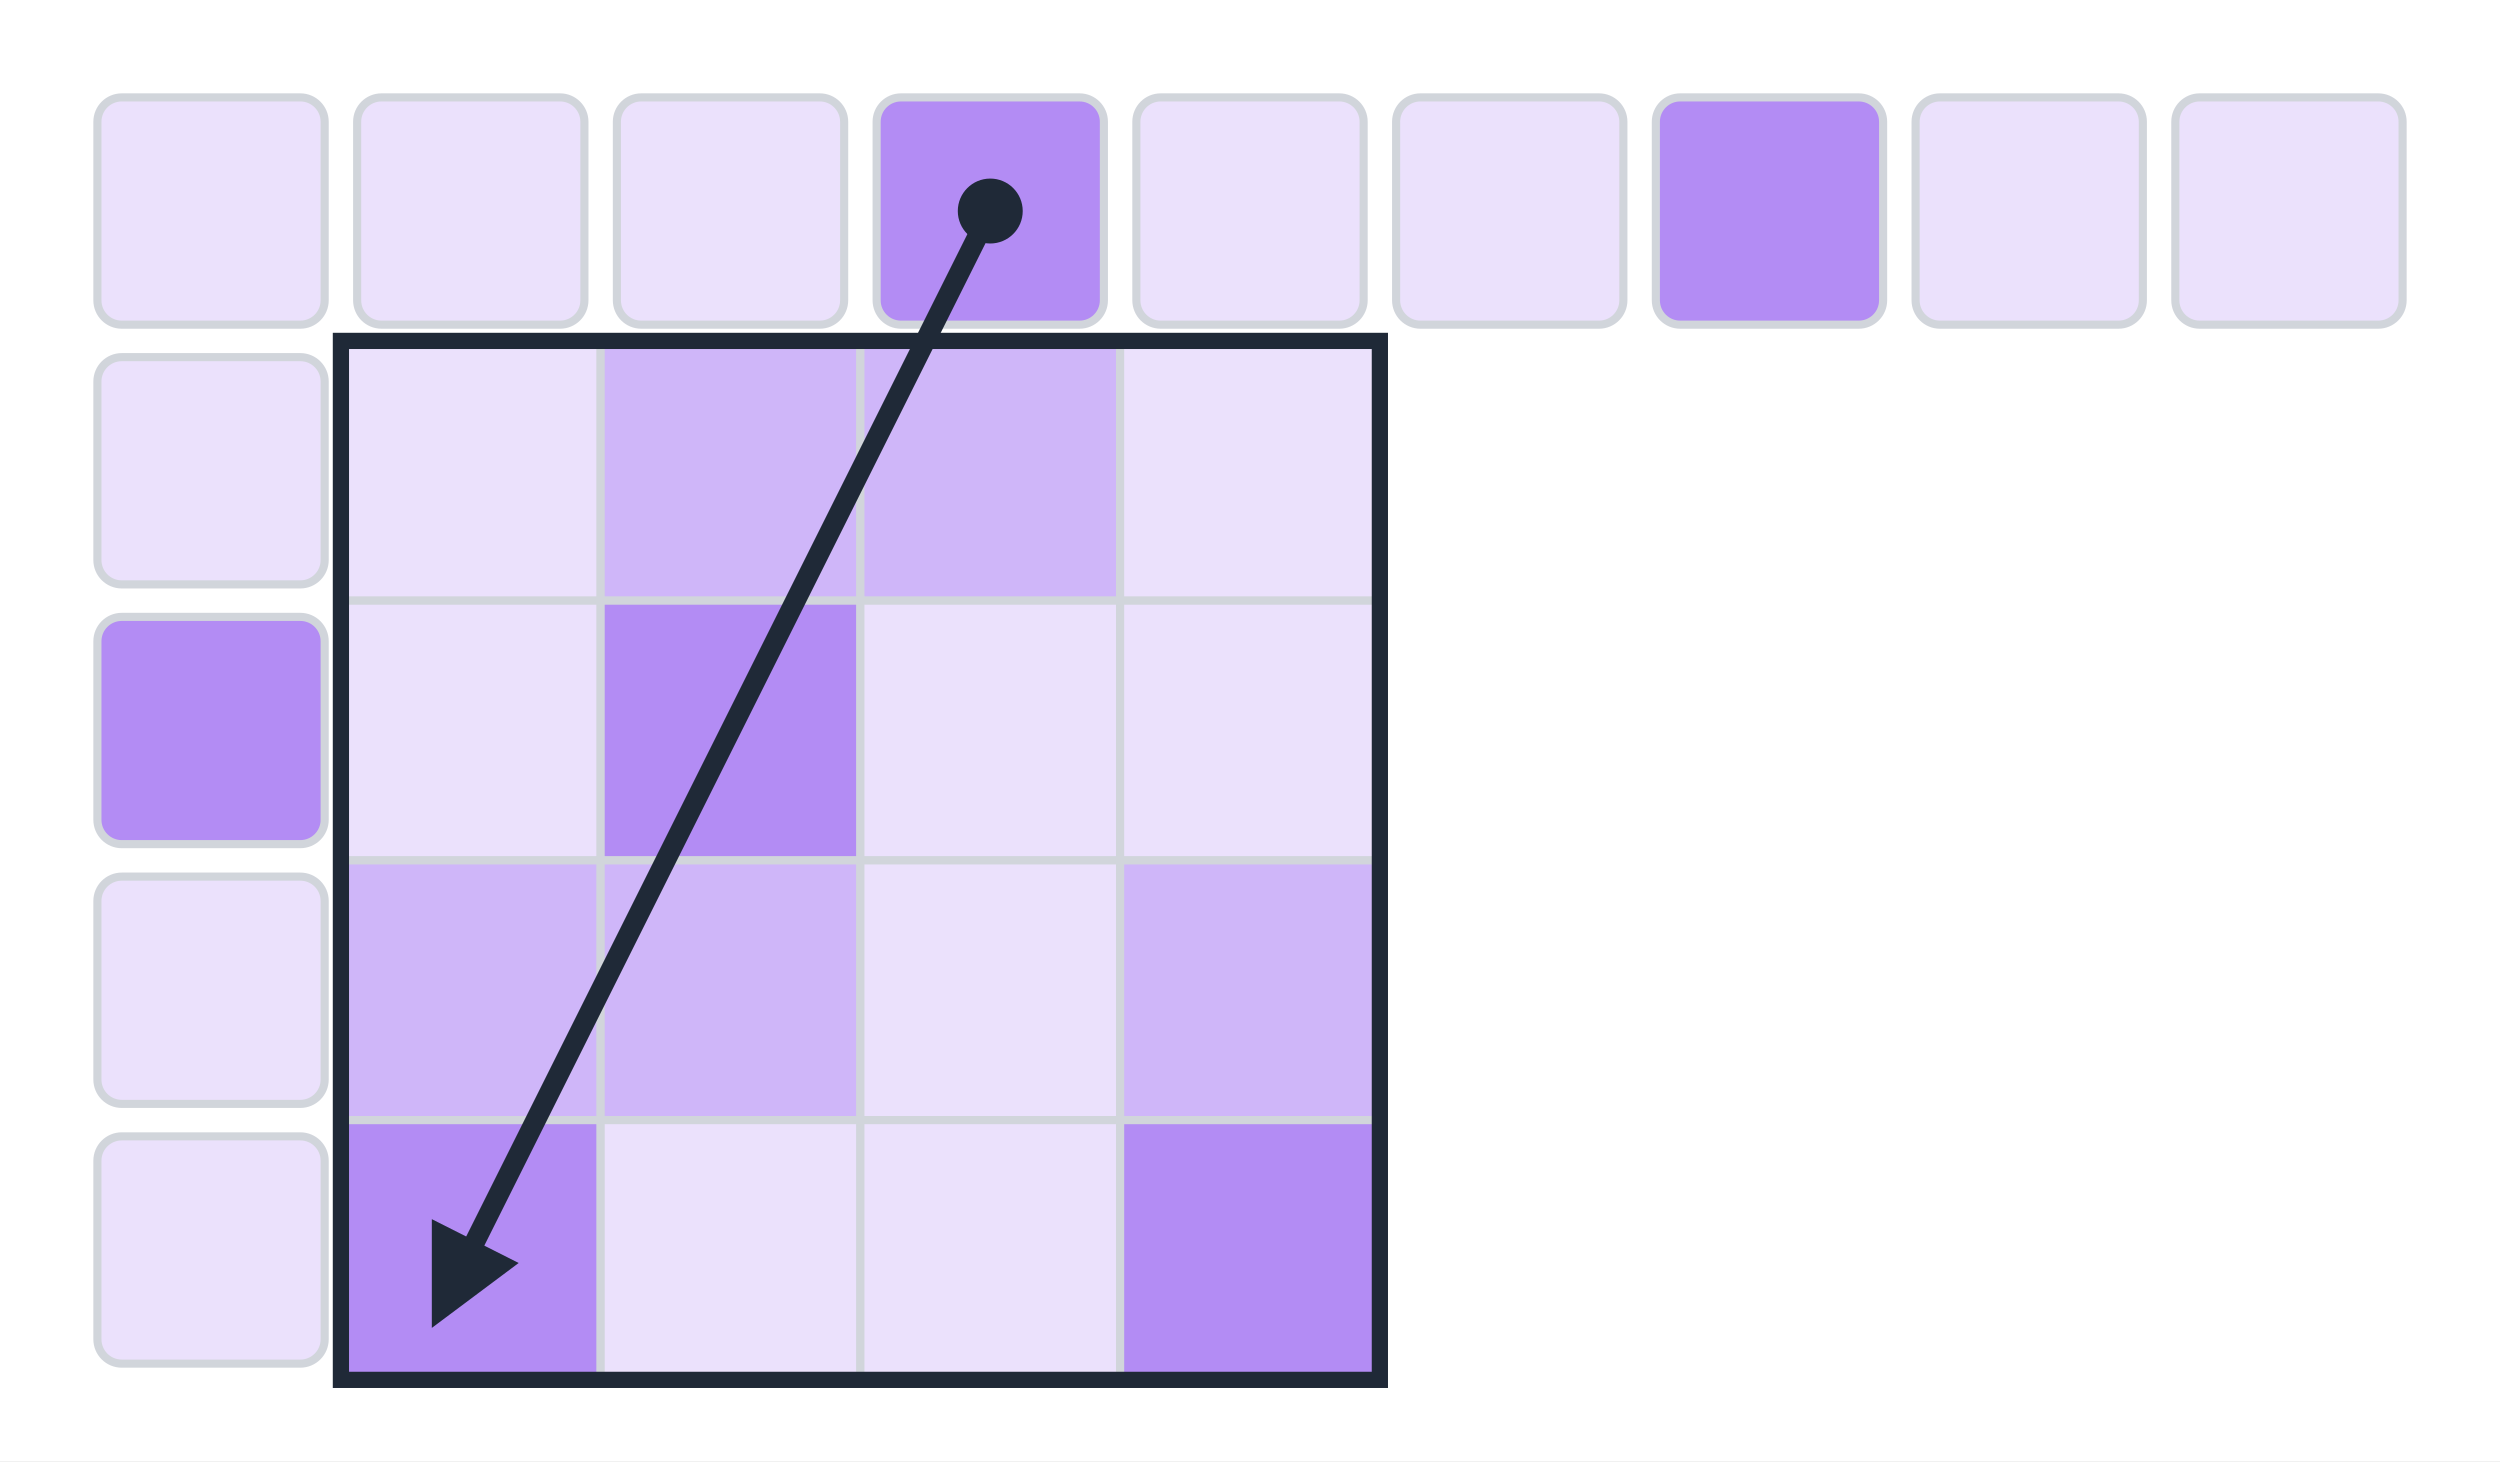
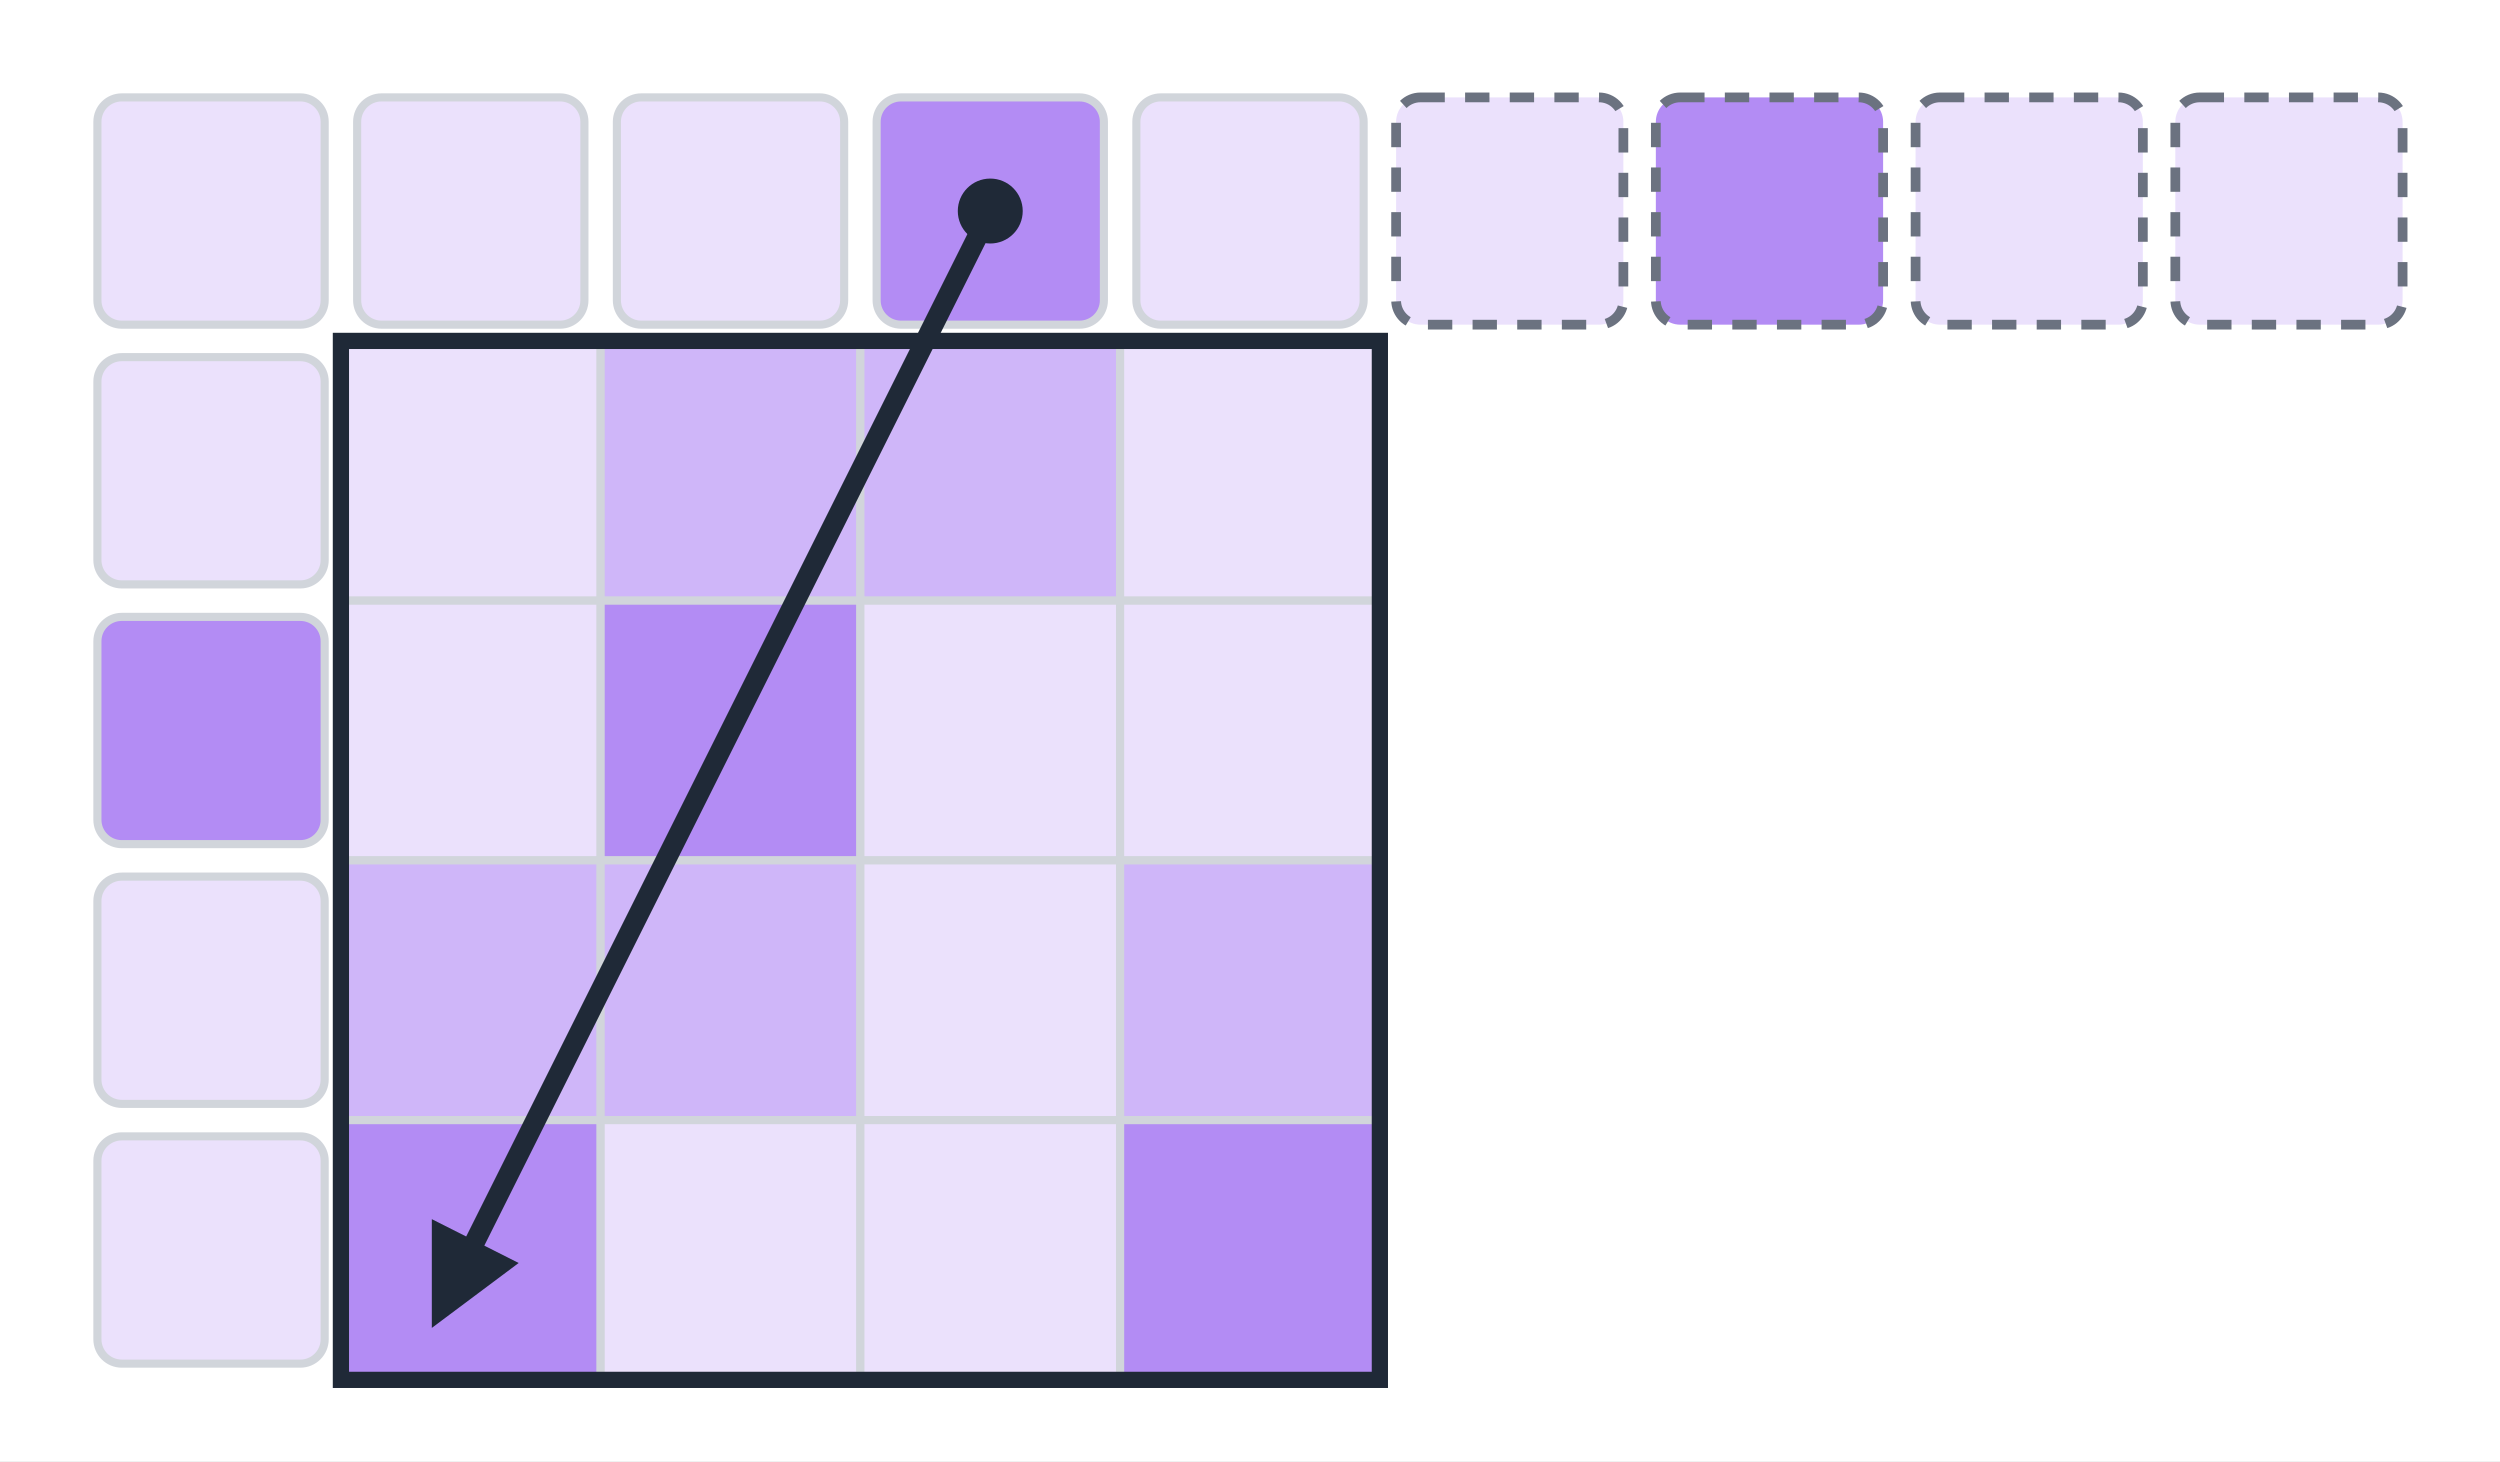
<svg xmlns="http://www.w3.org/2000/svg" viewBox="0 0 308 180" width="308" height="180">
  <rect width="308" height="180" fill="#ffffff" />
  <rect x="12" y="12" width="28" height="28" rx="3" fill="#ffffff" />
  <rect x="12" y="12" width="28" height="28" rx="3" fill="#7c3aed" fill-opacity="0.15" stroke="#d1d5db" stroke-width="1" />
  <rect x="44" y="12" width="28" height="28" rx="3" fill="#ffffff" />
  <rect x="44" y="12" width="28" height="28" rx="3" fill="#7c3aed" fill-opacity="0.15" stroke="#d1d5db" stroke-width="1" />
  <rect x="76" y="12" width="28" height="28" rx="3" fill="#ffffff" />
  <rect x="76" y="12" width="28" height="28" rx="3" fill="#7c3aed" fill-opacity="0.15" stroke="#d1d5db" stroke-width="1" />
  <rect x="108" y="12" width="28" height="28" rx="3" fill="#ffffff" />
  <rect x="108" y="12" width="28" height="28" rx="3" fill="#7c3aed" fill-opacity="0.58" stroke="#d1d5db" stroke-width="1" />
  <rect x="140" y="12" width="28" height="28" rx="3" fill="#ffffff" />
  <rect x="140" y="12" width="28" height="28" rx="3" fill="#7c3aed" fill-opacity="0.15" stroke="#d1d5db" stroke-width="1" />
  <rect x="172" y="12" width="28" height="28" rx="3" fill="#ffffff" />
-   <rect x="172" y="12" width="28" height="28" rx="3" fill="#7c3aed" fill-opacity="0.15" stroke="#d1d5db" stroke-width="1" />
+   <rect x="172" y="12" width="28" height="28" rx="3" fill="#7c3aed" fill-opacity="0.15" stroke="#6b7280" stroke-width="1.2" stroke-dasharray="3 2.5" />
  <rect x="204" y="12" width="28" height="28" rx="3" fill="#ffffff" />
-   <rect x="204" y="12" width="28" height="28" rx="3" fill="#7c3aed" fill-opacity="0.58" stroke="#d1d5db" stroke-width="1" />
+   <rect x="204" y="12" width="28" height="28" rx="3" fill="#7c3aed" fill-opacity="0.58" stroke="#6b7280" stroke-width="1.2" stroke-dasharray="3 2.5" />
  <rect x="236" y="12" width="28" height="28" rx="3" fill="#ffffff" />
-   <rect x="236" y="12" width="28" height="28" rx="3" fill="#7c3aed" fill-opacity="0.15" stroke="#d1d5db" stroke-width="1" />
+   <rect x="236" y="12" width="28" height="28" rx="3" fill="#7c3aed" fill-opacity="0.15" stroke="#6b7280" stroke-width="1.2" stroke-dasharray="3 2.5" />
  <rect x="268" y="12" width="28" height="28" rx="3" fill="#ffffff" />
-   <rect x="268" y="12" width="28" height="28" rx="3" fill="#7c3aed" fill-opacity="0.15" stroke="#d1d5db" stroke-width="1" />
+   <rect x="268" y="12" width="28" height="28" rx="3" fill="#7c3aed" fill-opacity="0.15" stroke="#6b7280" stroke-width="1.2" stroke-dasharray="3 2.5" />
  <rect x="12" y="44" width="28" height="28" rx="3" fill="#ffffff" />
  <rect x="12" y="44" width="28" height="28" rx="3" fill="#7c3aed" fill-opacity="0.15" stroke="#d1d5db" stroke-width="1" />
  <rect x="12" y="76" width="28" height="28" rx="3" fill="#ffffff" />
  <rect x="12" y="76" width="28" height="28" rx="3" fill="#7c3aed" fill-opacity="0.58" stroke="#d1d5db" stroke-width="1" />
  <rect x="12" y="108" width="28" height="28" rx="3" fill="#ffffff" />
  <rect x="12" y="108" width="28" height="28" rx="3" fill="#7c3aed" fill-opacity="0.15" stroke="#d1d5db" stroke-width="1" />
  <rect x="12" y="140" width="28" height="28" rx="3" fill="#ffffff" />
  <rect x="12" y="140" width="28" height="28" rx="3" fill="#7c3aed" fill-opacity="0.15" stroke="#d1d5db" stroke-width="1" />
  <rect x="42" y="42" width="32" height="32" rx="0" fill="#ffffff" />
  <rect x="42" y="42" width="32" height="32" rx="0" fill="#7c3aed" fill-opacity="0.15" stroke="#d1d5db" stroke-width="1" />
  <rect x="74" y="42" width="32" height="32" rx="0" fill="#ffffff" />
  <rect x="74" y="42" width="32" height="32" rx="0" fill="#7c3aed" fill-opacity="0.37" stroke="#d1d5db" stroke-width="1" />
  <rect x="106" y="42" width="32" height="32" rx="0" fill="#ffffff" />
  <rect x="106" y="42" width="32" height="32" rx="0" fill="#7c3aed" fill-opacity="0.37" stroke="#d1d5db" stroke-width="1" />
  <rect x="138" y="42" width="32" height="32" rx="0" fill="#ffffff" />
  <rect x="138" y="42" width="32" height="32" rx="0" fill="#7c3aed" fill-opacity="0.15" stroke="#d1d5db" stroke-width="1" />
  <rect x="42" y="74" width="32" height="32" rx="0" fill="#ffffff" />
  <rect x="42" y="74" width="32" height="32" rx="0" fill="#7c3aed" fill-opacity="0.15" stroke="#d1d5db" stroke-width="1" />
  <rect x="74" y="74" width="32" height="32" rx="0" fill="#ffffff" />
  <rect x="74" y="74" width="32" height="32" rx="0" fill="#7c3aed" fill-opacity="0.58" stroke="#d1d5db" stroke-width="1" />
  <rect x="106" y="74" width="32" height="32" rx="0" fill="#ffffff" />
  <rect x="106" y="74" width="32" height="32" rx="0" fill="#7c3aed" fill-opacity="0.15" stroke="#d1d5db" stroke-width="1" />
  <rect x="138" y="74" width="32" height="32" rx="0" fill="#ffffff" />
  <rect x="138" y="74" width="32" height="32" rx="0" fill="#7c3aed" fill-opacity="0.15" stroke="#d1d5db" stroke-width="1" />
  <rect x="42" y="106" width="32" height="32" rx="0" fill="#ffffff" />
  <rect x="42" y="106" width="32" height="32" rx="0" fill="#7c3aed" fill-opacity="0.37" stroke="#d1d5db" stroke-width="1" />
  <rect x="74" y="106" width="32" height="32" rx="0" fill="#ffffff" />
  <rect x="74" y="106" width="32" height="32" rx="0" fill="#7c3aed" fill-opacity="0.37" stroke="#d1d5db" stroke-width="1" />
  <rect x="106" y="106" width="32" height="32" rx="0" fill="#ffffff" />
  <rect x="106" y="106" width="32" height="32" rx="0" fill="#7c3aed" fill-opacity="0.15" stroke="#d1d5db" stroke-width="1" />
  <rect x="138" y="106" width="32" height="32" rx="0" fill="#ffffff" />
  <rect x="138" y="106" width="32" height="32" rx="0" fill="#7c3aed" fill-opacity="0.37" stroke="#d1d5db" stroke-width="1" />
  <rect x="42" y="138" width="32" height="32" rx="0" fill="#ffffff" />
  <rect x="42" y="138" width="32" height="32" rx="0" fill="#7c3aed" fill-opacity="0.58" stroke="#d1d5db" stroke-width="1" />
  <rect x="74" y="138" width="32" height="32" rx="0" fill="#ffffff" />
  <rect x="74" y="138" width="32" height="32" rx="0" fill="#7c3aed" fill-opacity="0.15" stroke="#d1d5db" stroke-width="1" />
  <rect x="106" y="138" width="32" height="32" rx="0" fill="#ffffff" />
  <rect x="106" y="138" width="32" height="32" rx="0" fill="#7c3aed" fill-opacity="0.15" stroke="#d1d5db" stroke-width="1" />
  <rect x="138" y="138" width="32" height="32" rx="0" fill="#ffffff" />
  <rect x="138" y="138" width="32" height="32" rx="0" fill="#7c3aed" fill-opacity="0.58" stroke="#d1d5db" stroke-width="1" />
  <rect x="42" y="42" width="128" height="128" fill="none" stroke="#1f2937" stroke-width="2" />
  <line x1="122.0" y1="26.0" x2="56.8" y2="156.4" stroke="#1f2937" stroke-width="2.5" stroke-linecap="round" />
  <path d="M 53.2 163.6 L 53.2 150.2 L 63.9 155.6 z" fill="#1f2937" />
  <circle cx="122.0" cy="26.0" r="4" fill="#1f2937" />
</svg>
